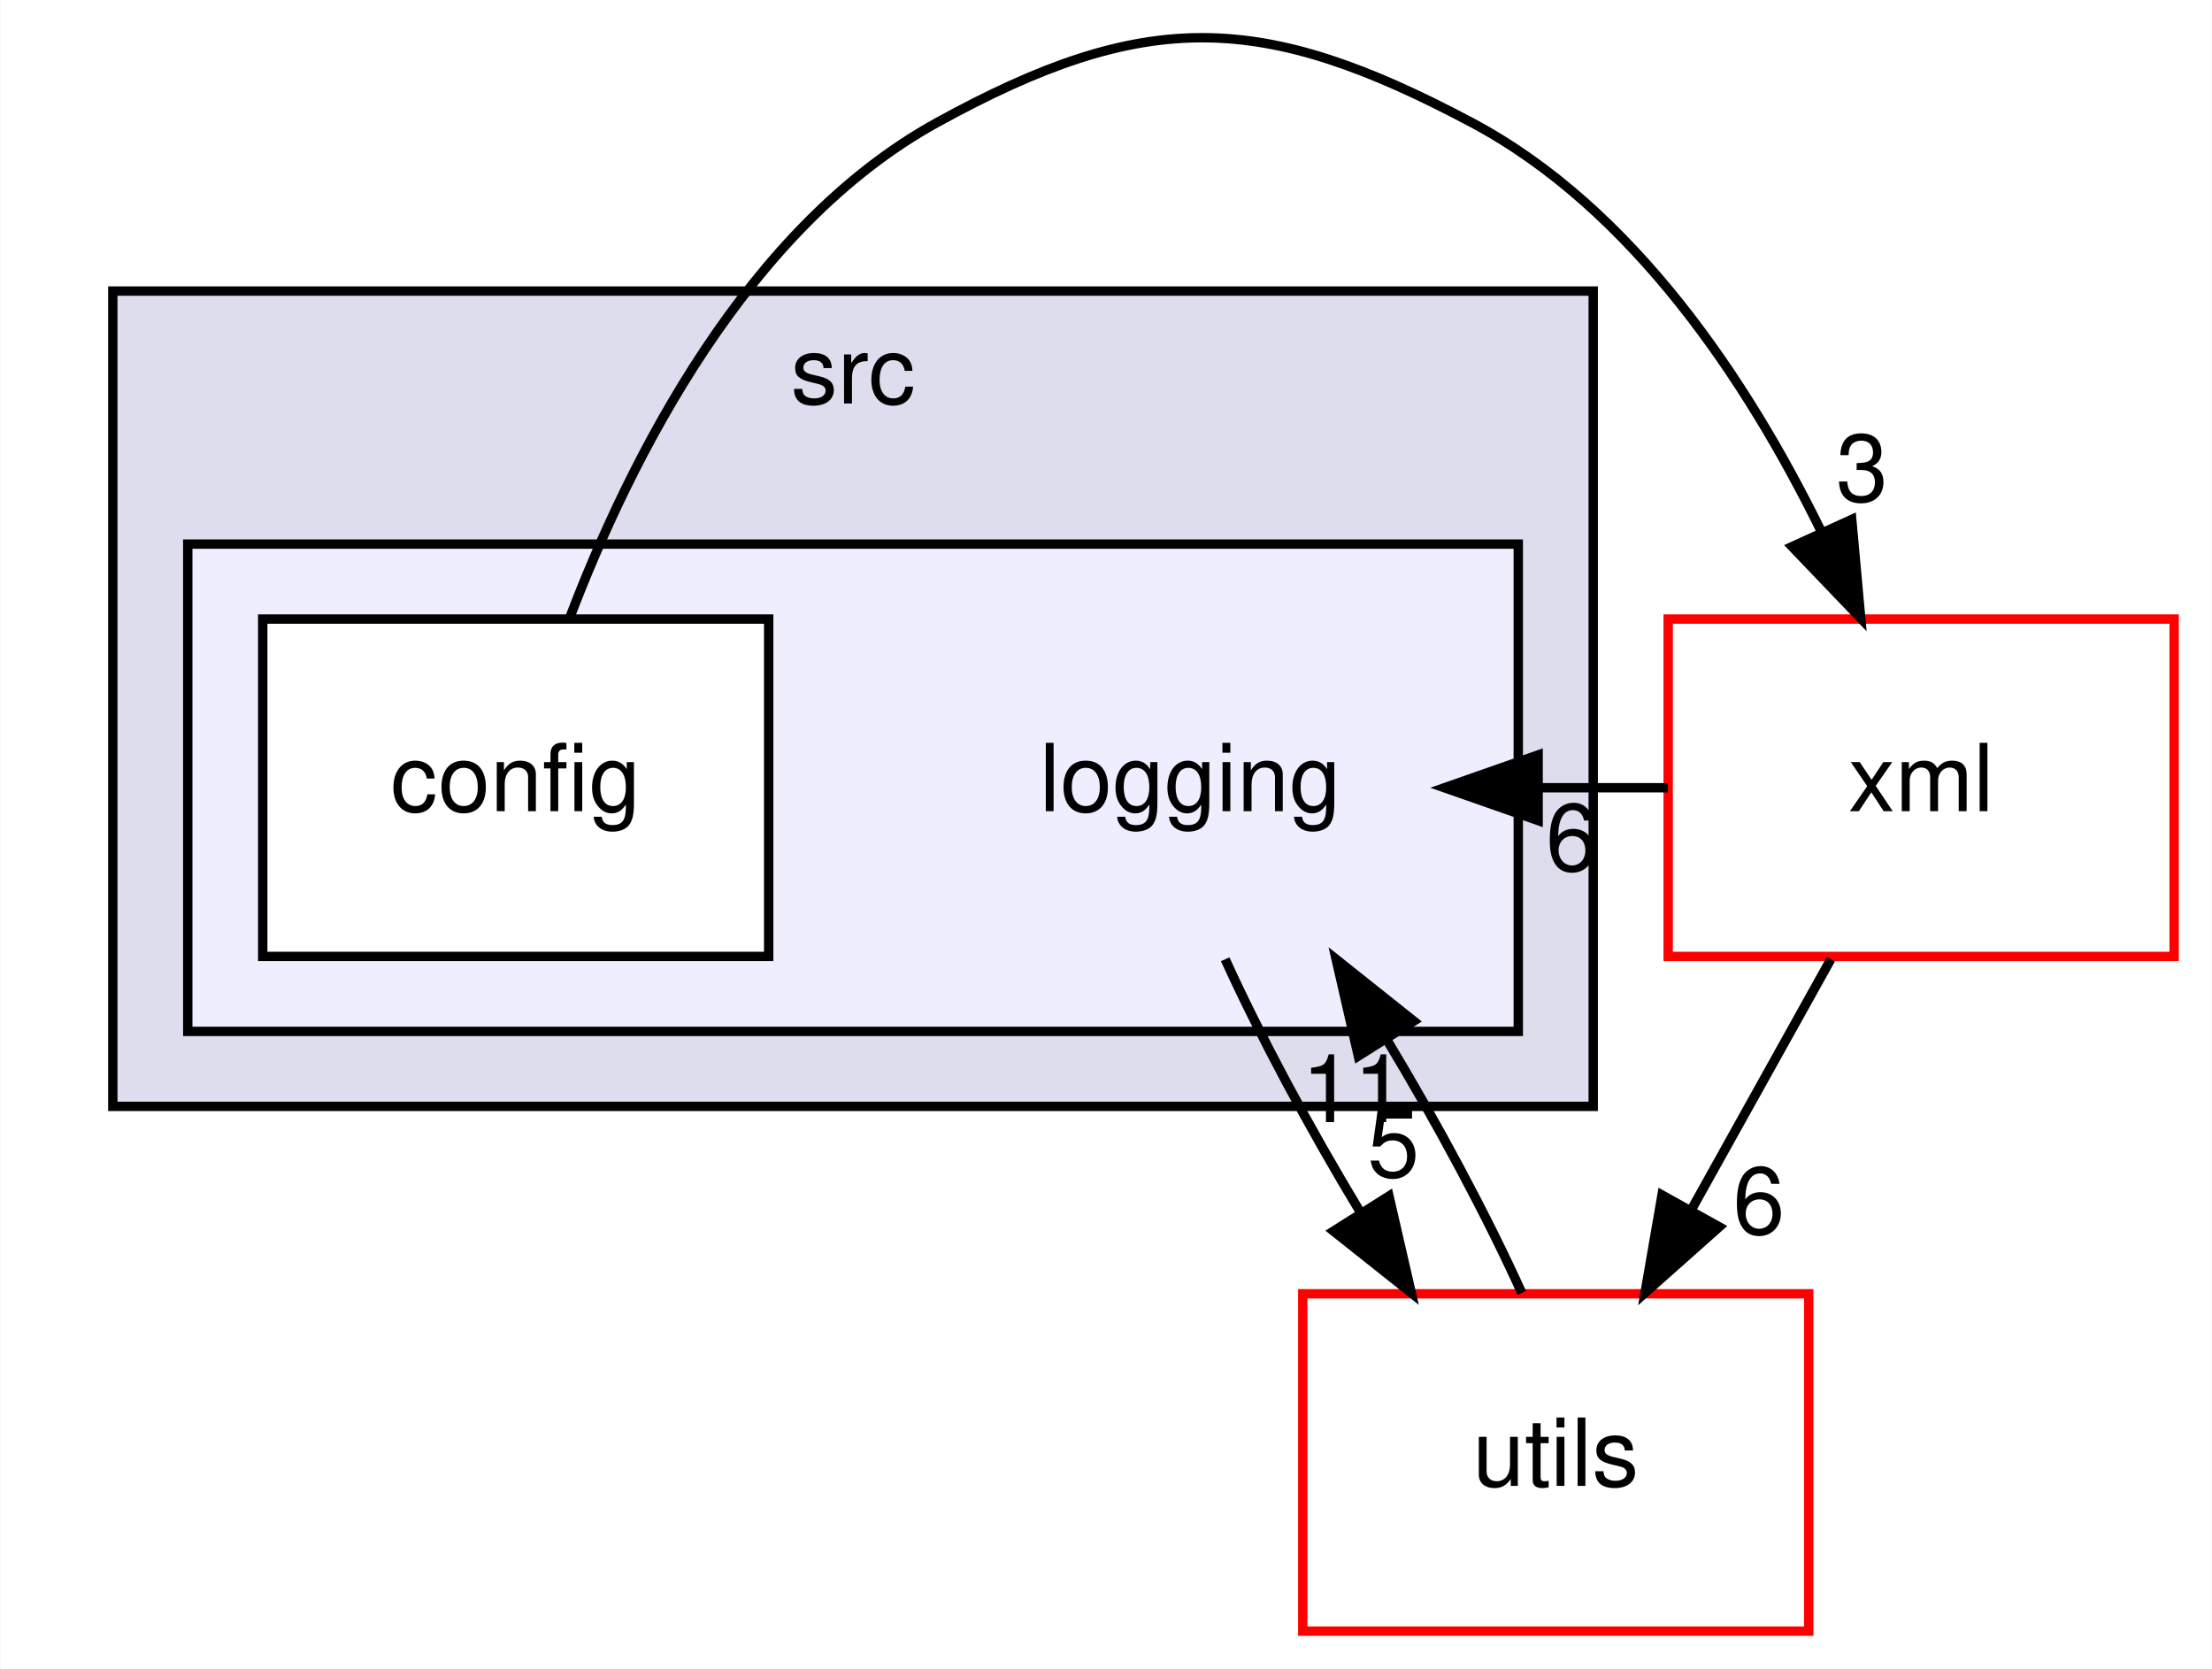
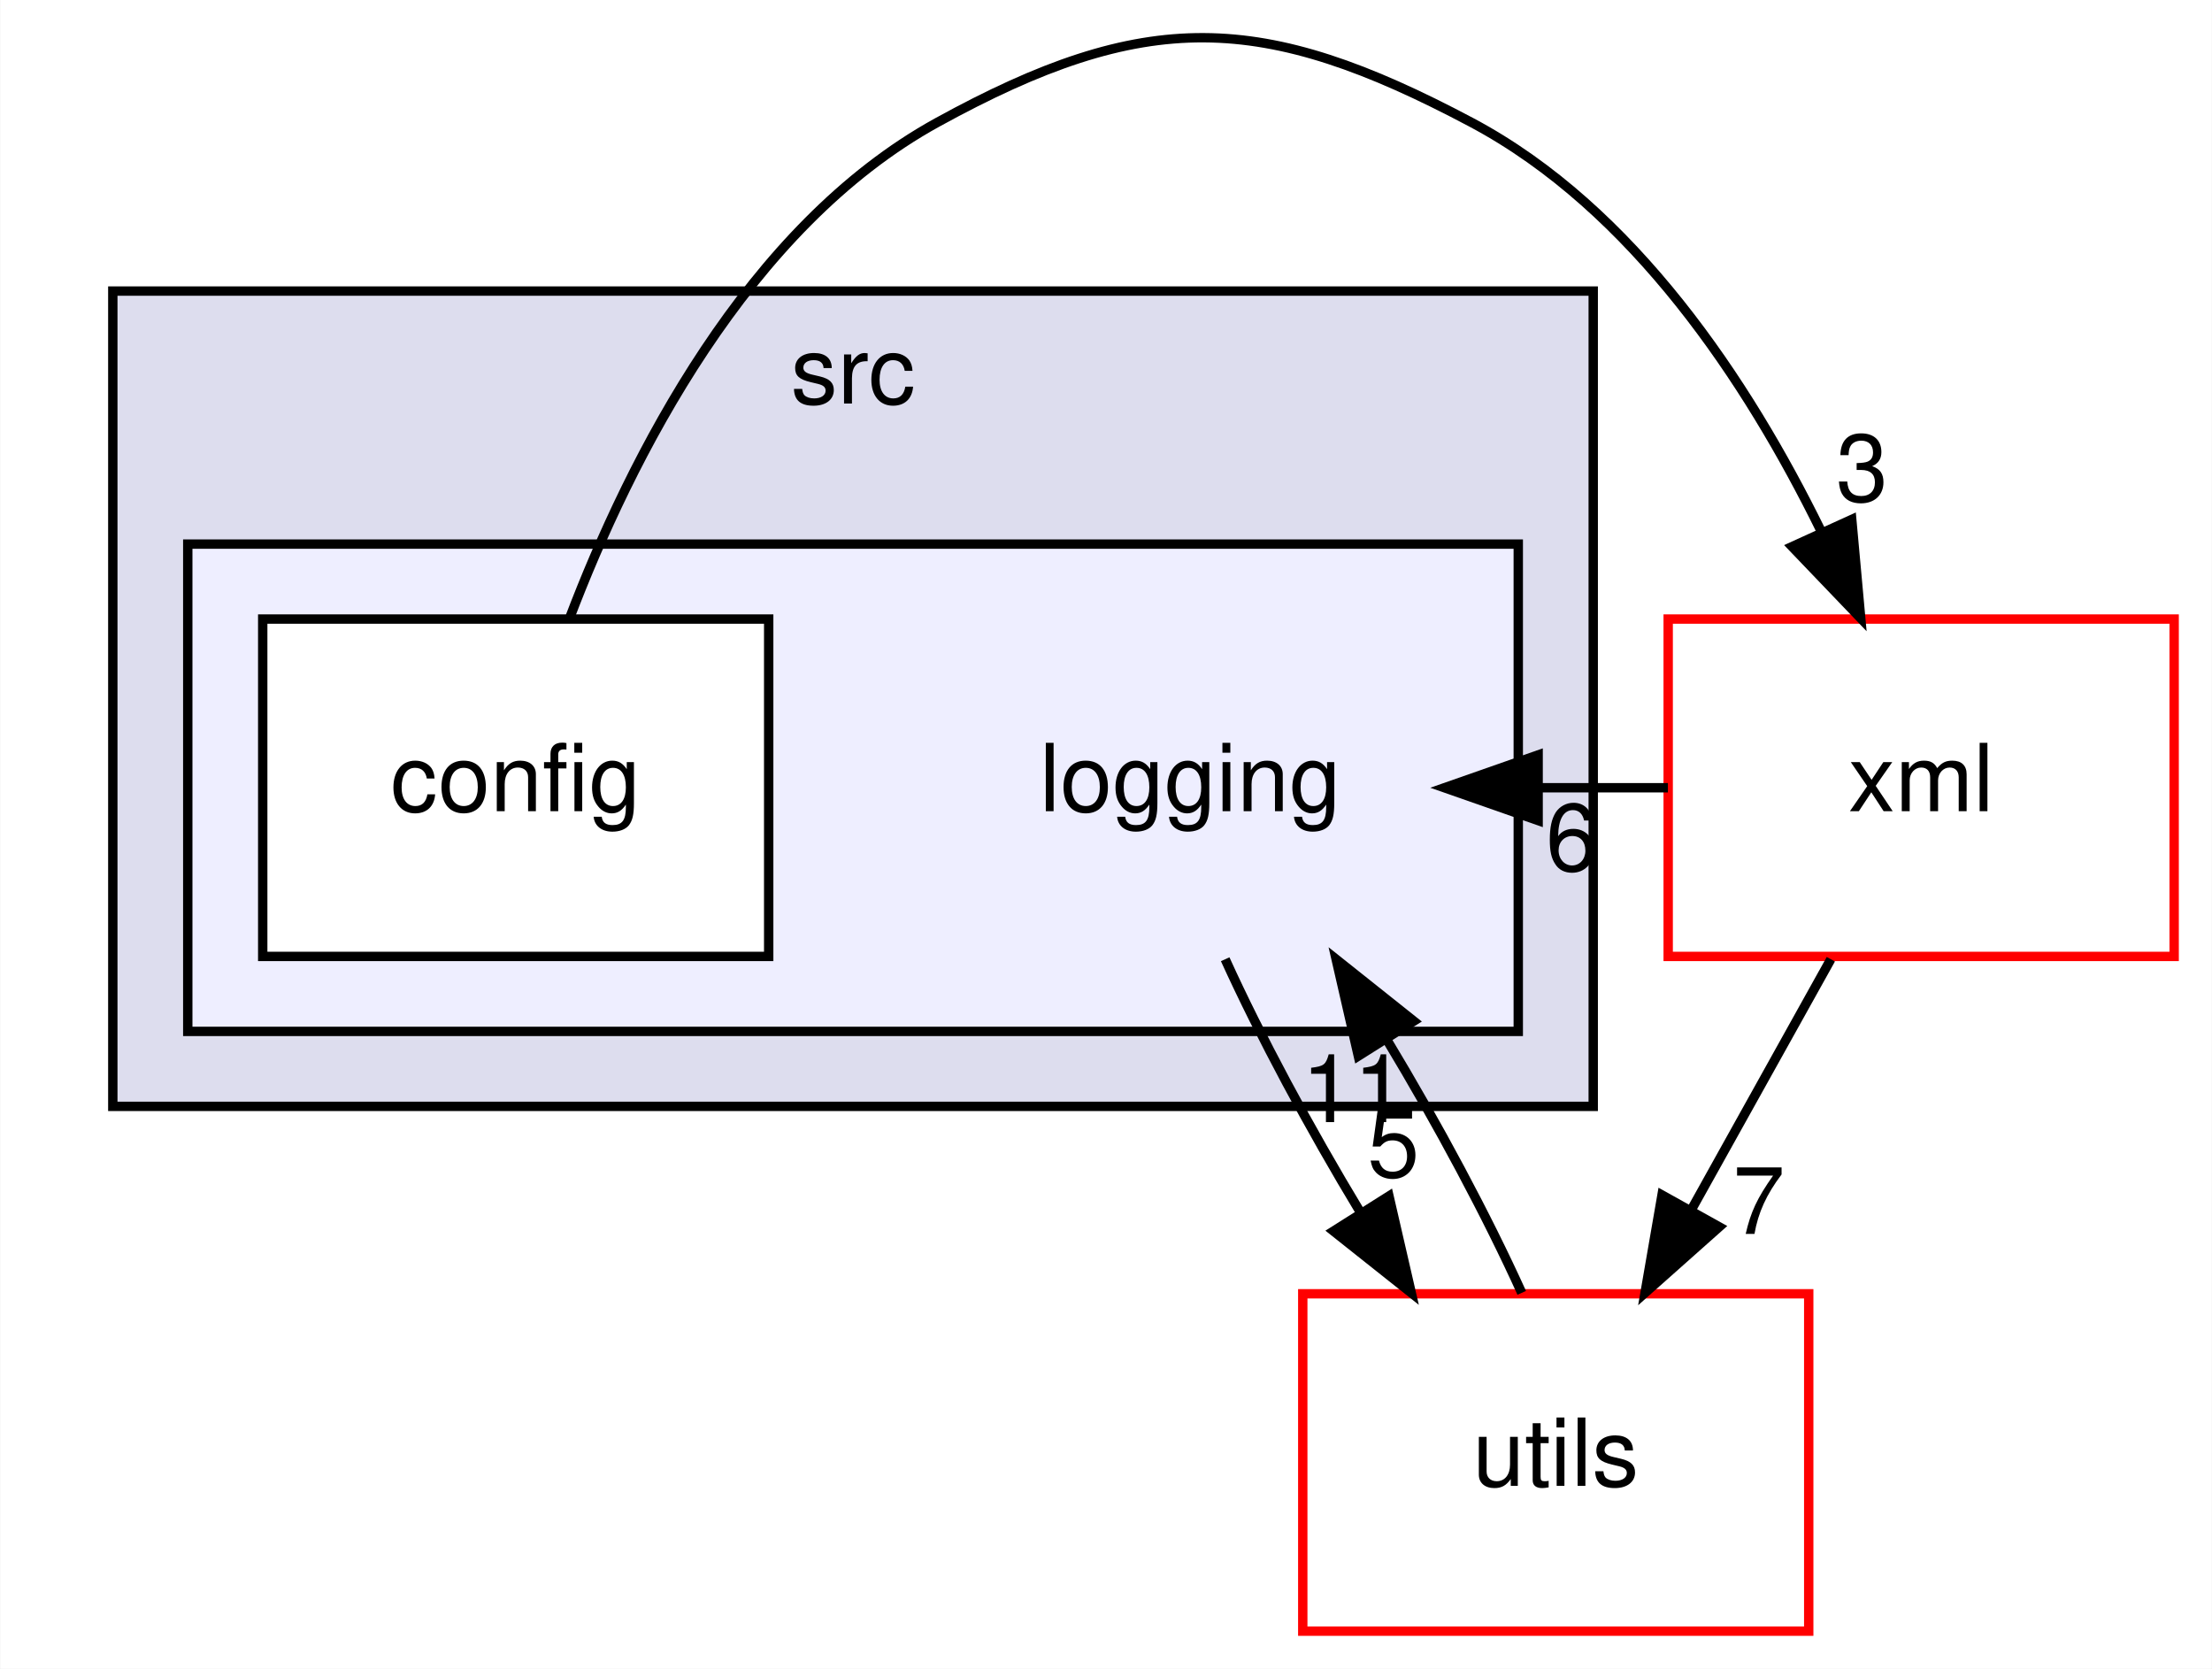
<svg xmlns="http://www.w3.org/2000/svg" xmlns:xlink="http://www.w3.org/1999/xlink" width="236pt" height="178pt" viewBox="0.00 0.00 236.00 178.06">
  <g id="graph0" class="graph" transform="scale(1 1) rotate(0) translate(4 174.06)">
    <polygon fill="white" stroke="transparent" points="-4,4 -4,-174.06 232,-174.06 232,4 -4,4" />
    <g id="clust1" class="cluster">
      <g id="a_clust1">
        <a xlink:href="dir_68267d1309a1af8e8297ef4c3efbcdba.html" target="_top" xlink:title="src">
          <polygon fill="#ddddee" stroke="black" points="8,-56 8,-143 166,-143 166,-56 8,-56" />
          <text text-anchor="middle" x="87" y="-131" font-family="Helvetica,sans-Serif" font-size="10.00">src</text>
        </a>
      </g>
    </g>
    <g id="clust2" class="cluster">
      <g id="a_clust2">
        <a xlink:href="dir_b3320b59a4aa4a7431bc8488b87009bf.html" target="_top">
          <polygon fill="#eeeeff" stroke="black" points="16,-64 16,-116 158,-116 158,-64 16,-64" />
        </a>
      </g>
    </g>
    <g id="node1" class="node">
      <text text-anchor="middle" x="123" y="-87.5" font-family="Helvetica,sans-Serif" font-size="10.00">logging</text>
    </g>
    <g id="node4" class="node">
      <g id="a_node4">
        <a xlink:href="dir_313caf1132e152dd9b58bea13a4052ca.html" target="_top" xlink:title="utils">
          <polygon fill="white" stroke="red" points="189,-36 135,-36 135,0 189,0 189,-36" />
          <text text-anchor="middle" x="162" y="-15.5" font-family="Helvetica,sans-Serif" font-size="10.00">utils</text>
        </a>
      </g>
    </g>
    <g id="edge4" class="edge">
      <path fill="none" stroke="black" d="M126.72,-71.7C130.42,-63.56 135.71,-53.69 141.15,-44.7" />
      <polygon fill="black" stroke="black" points="144.2,-46.43 146.58,-36.1 138.28,-42.69 144.2,-46.43" />
      <g id="a_edge4-headlabel">
        <a xlink:href="dir_000040_000058.html" target="_top" xlink:title="5">
          <text text-anchor="middle" x="144.68" y="-48.48" font-family="Helvetica,sans-Serif" font-size="10.00">5</text>
        </a>
      </g>
    </g>
    <g id="node2" class="node">
      <g id="a_node2">
        <a xlink:href="dir_0fbb424876a6400128f0d6a763b36913.html" target="_top" xlink:title="config">
          <polygon fill="white" stroke="black" points="78,-108 24,-108 24,-72 78,-72 78,-108" />
          <text text-anchor="middle" x="51" y="-87.5" font-family="Helvetica,sans-Serif" font-size="10.00">config</text>
        </a>
      </g>
    </g>
    <g id="node3" class="node">
      <g id="a_node3">
        <a xlink:href="dir_c43b215a2ade73e6562bd37d8a11c12a.html" target="_top" xlink:title="xml">
          <polygon fill="white" stroke="red" points="228,-108 174,-108 174,-72 228,-72 228,-108" />
          <text text-anchor="middle" x="201" y="-87.5" font-family="Helvetica,sans-Serif" font-size="10.00">xml</text>
        </a>
      </g>
    </g>
    <g id="edge1" class="edge">
      <path fill="none" stroke="black" d="M56.73,-108.04C63.23,-125.14 75.67,-149.82 96,-161 118.2,-173.21 130.63,-172.88 153,-161 170.3,-151.81 182.51,-133.29 190.28,-117.47" />
      <polygon fill="black" stroke="black" points="193.59,-118.63 194.55,-108.08 187.22,-115.73 193.59,-118.63" />
      <g id="a_edge1-headlabel">
        <a xlink:href="dir_000041_000060.html" target="_top" xlink:title="3">
          <text text-anchor="middle" x="194.69" y="-120.58" font-family="Helvetica,sans-Serif" font-size="10.00">3</text>
        </a>
      </g>
    </g>
    <g id="edge2" class="edge">
      <path fill="none" stroke="black" d="M173.97,-90C169.37,-90 164.78,-90 160.18,-90" />
      <polygon fill="black" stroke="black" points="160.12,-86.5 150.12,-90 160.12,-93.5 160.12,-86.5" />
      <g id="a_edge2-headlabel">
        <a xlink:href="dir_000060_000040.html" target="_top" xlink:title="6">
          <text text-anchor="middle" x="163.71" y="-81.16" font-family="Helvetica,sans-Serif" font-size="10.00">6</text>
        </a>
      </g>
    </g>
    <g id="edge3" class="edge">
      <path fill="none" stroke="black" d="M191.36,-71.7C186.87,-63.64 181.44,-53.89 176.48,-44.98" />
      <polygon fill="black" stroke="black" points="179.45,-43.14 171.53,-36.1 173.34,-46.54 179.45,-43.14" />
      <g id="a_edge3-headlabel">
-         <a xlink:href="dir_000060_000058.html" target="_top" xlink:title="6">
-           <text text-anchor="middle" x="183.68" y="-42.39" font-family="Helvetica,sans-Serif" font-size="10.00">6</text>
+         <a xlink:href="dir_000060_000058.html" target="_top" xlink:title="7">
+           <text text-anchor="middle" x="183.68" y="-42.39" font-family="Helvetica,sans-Serif" font-size="10.00">7</text>
        </a>
      </g>
    </g>
    <g id="edge5" class="edge">
      <path fill="none" stroke="black" d="M158.37,-36.1C154.7,-44.21 149.42,-54.08 143.99,-63.08" />
      <polygon fill="black" stroke="black" points="140.93,-61.37 138.56,-71.7 146.85,-65.1 140.93,-61.37" />
      <g id="a_edge5-headlabel">
        <a xlink:href="dir_000058_000040.html" target="_top" xlink:title="11">
          <text text-anchor="middle" x="140.44" y="-54.32" font-family="Helvetica,sans-Serif" font-size="10.00">11</text>
        </a>
      </g>
    </g>
  </g>
</svg>
